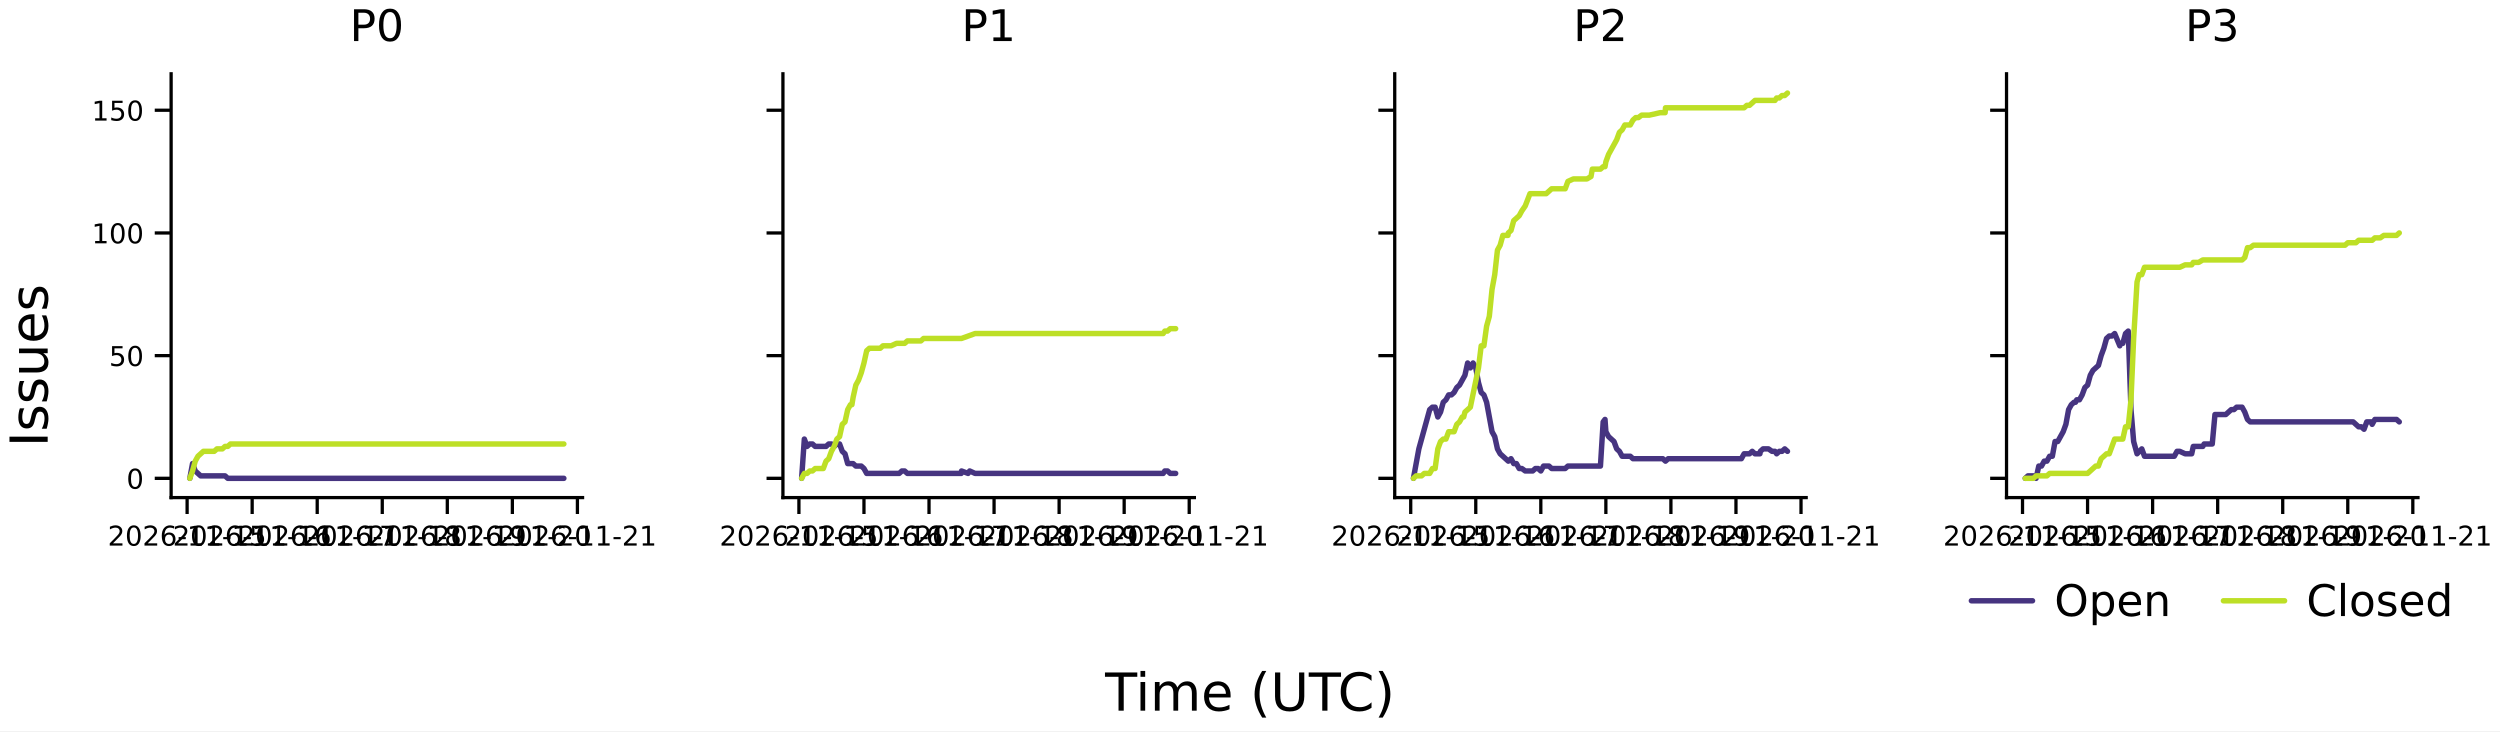
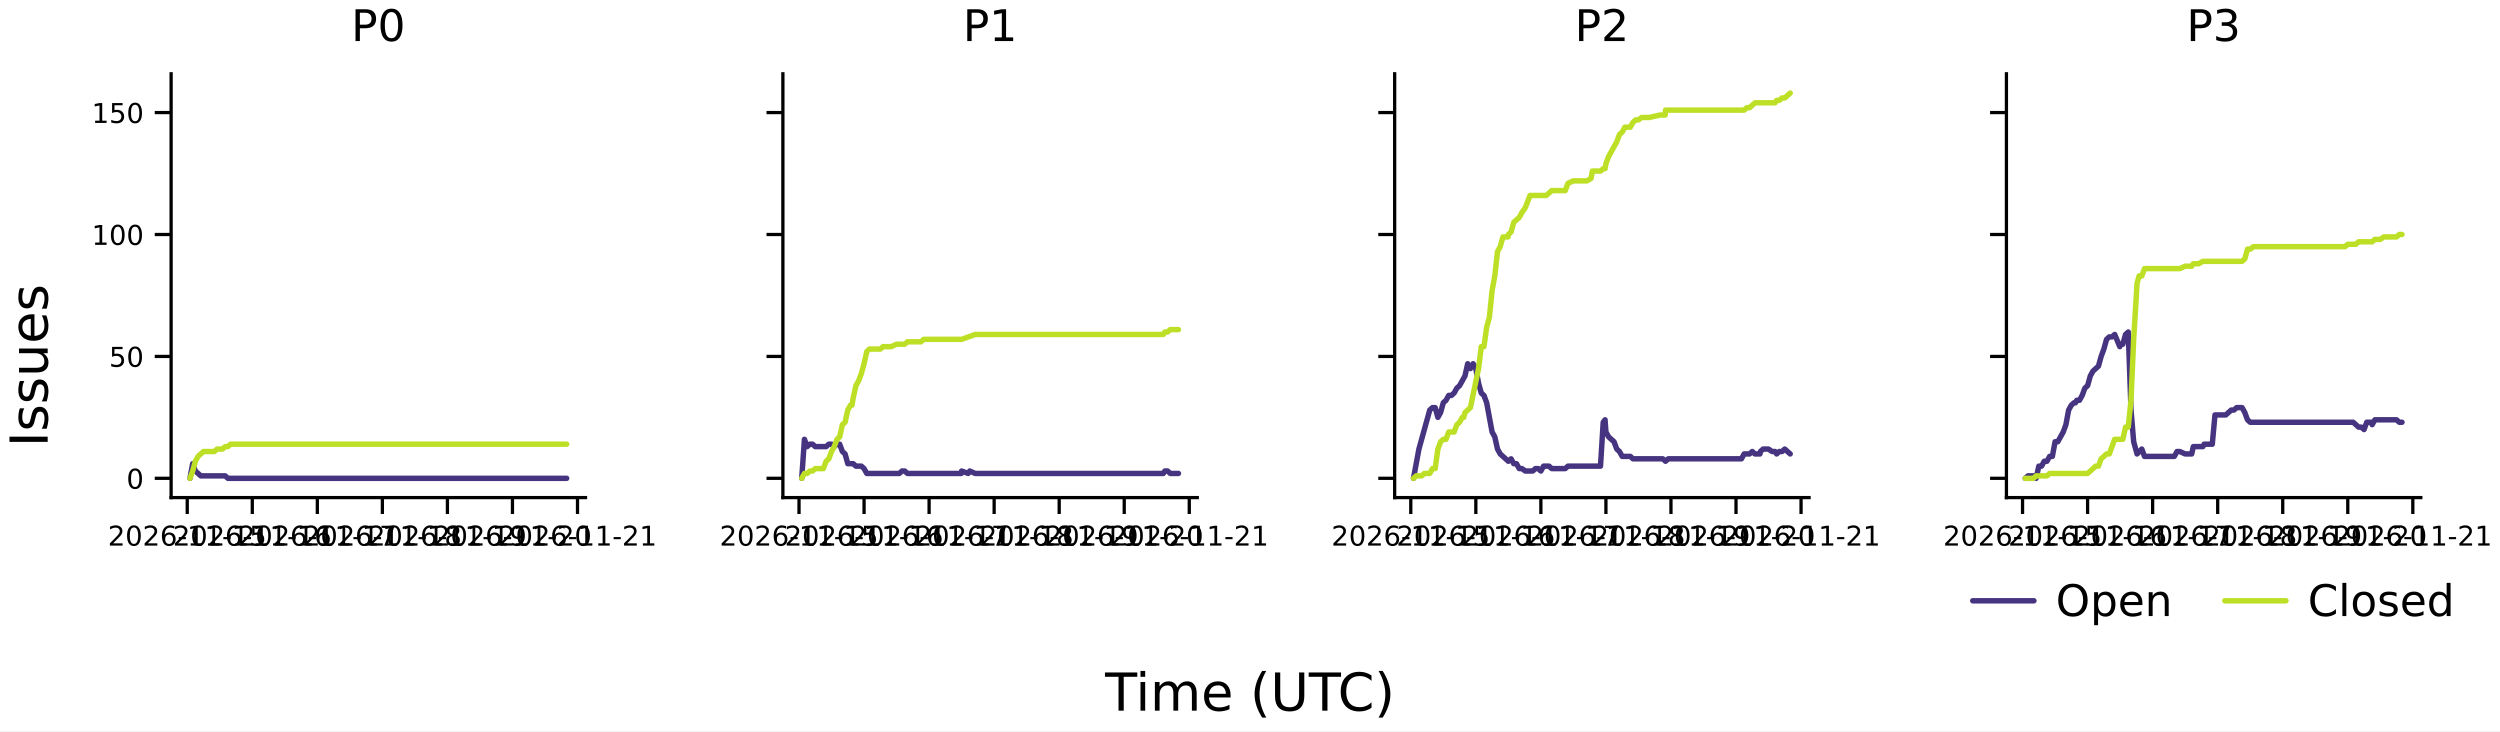
- <svg xmlns="http://www.w3.org/2000/svg" xmlns:xlink="http://www.w3.org/1999/xlink" width="457.921pt" height="133.92pt" viewBox="0 0 457.921 133.92" version="1.1">
+ <svg xmlns="http://www.w3.org/2000/svg" xmlns:xlink="http://www.w3.org/1999/xlink" width="457.922pt" height="133.92pt" viewBox="0 0 457.922 133.92" version="1.1">
  <defs>
    <style type="text/css">*{stroke-linejoin: round; stroke-linecap: butt}</style>
  </defs>
  <g id="figure_1">
    <g id="patch_1">
-       <path d="M 0 133.92  L 457.921 133.92  L 457.921 0  L 0 0  z " style="fill: #ffffff" />
+       <path d="M 0 133.92  L 457.922 133.92  L 457.922 0  L 0 0  z " style="fill: #ffffff" />
    </g>
    <g id="axes_1">
      <g id="patch_2">
-         <path d="M 31.344 91.143  L 106.706 91.143  L 106.706 13.518  L 31.344 13.518  z " style="fill: #ffffff" />
+         <path d="M 31.344 91.143  L 107.246 91.143  L 107.246 13.518  L 31.344 13.518  z " style="fill: #ffffff" />
      </g>
      <g id="matplotlib.axis_1">
        <g id="xtick_1">
          <g id="line2d_1">
            <defs>
-               <path id="m44daf12497" d="M 0 0  L 0 3  " style="stroke: #000000; stroke-width: 0.6" />
+               <path id="madc8a96be7" d="M 0 0  L 0 3  " style="stroke: #000000; stroke-width: 0.6" />
            </defs>
            <g>
-               <use xlink:href="#m44daf12497" x="34.273" y="91.143" style="stroke: #000000; stroke-width: 0.6" />
+               <use xlink:href="#madc8a96be7" x="34.297" y="91.143" style="stroke: #000000; stroke-width: 0.6" />
            </g>
          </g>
          <g id="text_1">
-             <text style="font-size: 5px; font-family: 'DejaVu Sans', sans-serif; text-anchor: middle" x="34.273" y="99.942" transform="rotate(-0 34.27285 99.94197)">2026-11-15</text>
+             <text style="font-size: 5px; font-family: 'DejaVu Sans', sans-serif; text-anchor: middle" x="34.297" y="99.942" transform="rotate(-0 34.29743 99.94197)">2026-11-15</text>
          </g>
        </g>
        <g id="xtick_2">
          <g id="line2d_2">
            <g>
-               <use xlink:href="#m44daf12497" x="46.188" y="91.143" style="stroke: #000000; stroke-width: 0.6" />
+               <use xlink:href="#madc8a96be7" x="46.211" y="91.143" style="stroke: #000000; stroke-width: 0.6" />
            </g>
          </g>
          <g id="text_2">
-             <text style="font-size: 5px; font-family: 'DejaVu Sans', sans-serif; text-anchor: middle" x="46.188" y="99.942" transform="rotate(-0 46.18785 99.94197)">2026-11-16</text>
+             <text style="font-size: 5px; font-family: 'DejaVu Sans', sans-serif; text-anchor: middle" x="46.211" y="99.942" transform="rotate(-0 46.21142 99.94197)">2026-11-16</text>
          </g>
        </g>
        <g id="xtick_3">
          <g id="line2d_3">
            <g>
-               <use xlink:href="#m44daf12497" x="58.103" y="91.143" style="stroke: #000000; stroke-width: 0.6" />
+               <use xlink:href="#madc8a96be7" x="58.125" y="91.143" style="stroke: #000000; stroke-width: 0.6" />
            </g>
          </g>
          <g id="text_3">
-             <text style="font-size: 5px; font-family: 'DejaVu Sans', sans-serif; text-anchor: middle" x="58.103" y="99.942" transform="rotate(-0 58.10285 99.94197)">2026-11-17</text>
+             <text style="font-size: 5px; font-family: 'DejaVu Sans', sans-serif; text-anchor: middle" x="58.125" y="99.942" transform="rotate(-0 58.12541 99.94197)">2026-11-17</text>
          </g>
        </g>
        <g id="xtick_4">
          <g id="line2d_4">
            <g>
-               <use xlink:href="#m44daf12497" x="70.018" y="91.143" style="stroke: #000000; stroke-width: 0.6" />
+               <use xlink:href="#madc8a96be7" x="70.039" y="91.143" style="stroke: #000000; stroke-width: 0.6" />
            </g>
          </g>
          <g id="text_4">
-             <text style="font-size: 5px; font-family: 'DejaVu Sans', sans-serif; text-anchor: middle" x="70.018" y="99.942" transform="rotate(-0 70.01785 99.94197)">2026-11-18</text>
+             <text style="font-size: 5px; font-family: 'DejaVu Sans', sans-serif; text-anchor: middle" x="70.039" y="99.942" transform="rotate(-0 70.0394 99.94197)">2026-11-18</text>
          </g>
        </g>
        <g id="xtick_5">
          <g id="line2d_5">
            <g>
-               <use xlink:href="#m44daf12497" x="81.933" y="91.143" style="stroke: #000000; stroke-width: 0.6" />
+               <use xlink:href="#madc8a96be7" x="81.953" y="91.143" style="stroke: #000000; stroke-width: 0.6" />
            </g>
          </g>
          <g id="text_5">
-             <text style="font-size: 5px; font-family: 'DejaVu Sans', sans-serif; text-anchor: middle" x="81.933" y="99.942" transform="rotate(-0 81.93285 99.94197)">2026-11-19</text>
+             <text style="font-size: 5px; font-family: 'DejaVu Sans', sans-serif; text-anchor: middle" x="81.953" y="99.942" transform="rotate(-0 81.95339 99.94197)">2026-11-19</text>
          </g>
        </g>
        <g id="xtick_6">
          <g id="line2d_6">
            <g>
-               <use xlink:href="#m44daf12497" x="93.848" y="91.143" style="stroke: #000000; stroke-width: 0.6" />
+               <use xlink:href="#madc8a96be7" x="93.867" y="91.143" style="stroke: #000000; stroke-width: 0.6" />
            </g>
          </g>
          <g id="text_6">
-             <text style="font-size: 5px; font-family: 'DejaVu Sans', sans-serif; text-anchor: middle" x="93.848" y="99.942" transform="rotate(-0 93.84784 99.94197)">2026-11-20</text>
+             <text style="font-size: 5px; font-family: 'DejaVu Sans', sans-serif; text-anchor: middle" x="93.867" y="99.942" transform="rotate(-0 93.86738 99.94197)">2026-11-20</text>
          </g>
        </g>
        <g id="xtick_7">
          <g id="line2d_7">
            <g>
-               <use xlink:href="#m44daf12497" x="105.763" y="91.143" style="stroke: #000000; stroke-width: 0.6" />
+               <use xlink:href="#madc8a96be7" x="105.781" y="91.143" style="stroke: #000000; stroke-width: 0.6" />
            </g>
          </g>
          <g id="text_7">
-             <text style="font-size: 5px; font-family: 'DejaVu Sans', sans-serif; text-anchor: middle" x="105.763" y="99.942" transform="rotate(-0 105.7628 99.94197)">2026-11-21</text>
+             <text style="font-size: 5px; font-family: 'DejaVu Sans', sans-serif; text-anchor: middle" x="105.781" y="99.942" transform="rotate(-0 105.7814 99.94197)">2026-11-21</text>
          </g>
        </g>
      </g>
      <g id="matplotlib.axis_2">
        <g id="ytick_1">
          <g id="line2d_8">
            <defs>
-               <path id="md84b0b6bad" d="M 0 0  L -3 0  " style="stroke: #000000; stroke-width: 0.6" />
+               <path id="m9e37b9f48c" d="M 0 0  L -3 0  " style="stroke: #000000; stroke-width: 0.6" />
            </defs>
            <g>
-               <use xlink:href="#md84b0b6bad" x="31.344" y="87.615" style="stroke: #000000; stroke-width: 0.6" />
+               <use xlink:href="#m9e37b9f48c" x="31.344" y="87.615" style="stroke: #000000; stroke-width: 0.6" />
            </g>
          </g>
          <g id="text_8">
            <text style="font-size: 5px; font-family: 'DejaVu Sans', sans-serif; text-anchor: end" x="26.344" y="89.514" transform="rotate(-0 26.34375 89.51415)">0</text>
          </g>
        </g>
        <g id="ytick_2">
          <g id="line2d_9">
            <g>
-               <use xlink:href="#md84b0b6bad" x="31.344" y="65.141" style="stroke: #000000; stroke-width: 0.6" />
+               <use xlink:href="#m9e37b9f48c" x="31.344" y="65.283" style="stroke: #000000; stroke-width: 0.6" />
            </g>
          </g>
          <g id="text_9">
-             <text style="font-size: 5px; font-family: 'DejaVu Sans', sans-serif; text-anchor: end" x="26.344" y="67.04" transform="rotate(-0 26.34375 67.0402)">50</text>
+             <text style="font-size: 5px; font-family: 'DejaVu Sans', sans-serif; text-anchor: end" x="26.344" y="67.182" transform="rotate(-0 26.34375 67.18244)">50</text>
          </g>
        </g>
        <g id="ytick_3">
          <g id="line2d_10">
            <g>
-               <use xlink:href="#md84b0b6bad" x="31.344" y="42.667" style="stroke: #000000; stroke-width: 0.6" />
+               <use xlink:href="#m9e37b9f48c" x="31.344" y="42.951" style="stroke: #000000; stroke-width: 0.6" />
            </g>
          </g>
          <g id="text_10">
-             <text style="font-size: 5px; font-family: 'DejaVu Sans', sans-serif; text-anchor: end" x="26.344" y="44.566" transform="rotate(-0 26.34375 44.56625)">100</text>
+             <text style="font-size: 5px; font-family: 'DejaVu Sans', sans-serif; text-anchor: end" x="26.344" y="44.851" transform="rotate(-0 26.34375 44.85073)">100</text>
          </g>
        </g>
        <g id="ytick_4">
          <g id="line2d_11">
            <g>
-               <use xlink:href="#md84b0b6bad" x="31.344" y="20.193" style="stroke: #000000; stroke-width: 0.6" />
+               <use xlink:href="#m9e37b9f48c" x="31.344" y="20.62" style="stroke: #000000; stroke-width: 0.6" />
            </g>
          </g>
          <g id="text_11">
-             <text style="font-size: 5px; font-family: 'DejaVu Sans', sans-serif; text-anchor: end" x="26.344" y="22.092" transform="rotate(-0 26.34375 22.0923)">150</text>
+             <text style="font-size: 5px; font-family: 'DejaVu Sans', sans-serif; text-anchor: end" x="26.344" y="22.519" transform="rotate(-0 26.34375 22.51902)">150</text>
          </g>
        </g>
      </g>
      <g id="line2d_12">
-         <path d="M 34.769 87.615  L 35.266 84.918  L 35.762 86.266  L 36.755 87.165  L 41.223 87.165  L 41.72 87.615  L 103.281 87.615  L 103.281 87.615  " clip-path="url(#p86850a3287)" style="fill: none; stroke: #463480; stroke-linecap: round" />
+         <path d="M 34.794 87.615  L 35.29 84.935  L 35.787 86.275  L 36.78 87.168  L 41.247 87.168  L 41.744 87.615  L 103.796 87.615  L 103.796 87.615  " clip-path="url(#p71676d631d)" style="fill: none; stroke: #463480; stroke-linecap: round" />
      </g>
      <g id="line2d_13">
-         <path d="M 34.769 87.615  L 35.266 86.266  L 35.762 84.468  L 36.259 83.569  L 37.252 82.67  L 39.237 82.67  L 39.734 82.221  L 40.727 82.221  L 41.223 81.772  L 41.72 81.772  L 42.216 81.322  L 103.281 81.322  L 103.281 81.322  " clip-path="url(#p86850a3287)" style="fill: none; stroke: #bddf26; stroke-linecap: round" />
+         <path d="M 34.794 87.615  L 35.29 86.275  L 35.787 84.488  L 36.283 83.595  L 37.276 82.702  L 39.262 82.702  L 39.758 82.255  L 40.751 82.255  L 41.247 81.808  L 41.744 81.808  L 42.24 81.362  L 103.796 81.362  L 103.796 81.362  " clip-path="url(#p71676d631d)" style="fill: none; stroke: #bddf26; stroke-linecap: round" />
      </g>
      <g id="patch_3">
        <path d="M 31.344 91.143  L 31.344 13.518  " style="fill: none; stroke: #000000; stroke-width: 0.6; stroke-linejoin: miter; stroke-linecap: square" />
      </g>
      <g id="patch_4">
-         <path d="M 31.344 91.143  L 106.706 91.143  " style="fill: none; stroke: #000000; stroke-width: 0.6; stroke-linejoin: miter; stroke-linecap: square" />
+         <path d="M 31.344 91.143  L 107.246 91.143  " style="fill: none; stroke: #000000; stroke-width: 0.6; stroke-linejoin: miter; stroke-linecap: square" />
      </g>
      <g id="text_12">
-         <text style="font-size: 8px; font-family: 'DejaVu Sans', sans-serif; text-anchor: middle" x="69.025" y="7.518" transform="rotate(-0 69.02493 7.518125)">P0</text>
+         <text style="font-size: 8px; font-family: 'DejaVu Sans', sans-serif; text-anchor: middle" x="69.295" y="7.518" transform="rotate(-0 69.29477 7.518125)">P0</text>
      </g>
    </g>
    <g id="axes_2">
      <g id="patch_5">
-         <path d="M 143.407 91.143  L 218.769 91.143  L 218.769 13.518  L 143.407 13.518  z " style="fill: #ffffff" />
+         <path d="M 143.401 91.143  L 219.303 91.143  L 219.303 13.518  L 143.401 13.518  z " style="fill: #ffffff" />
      </g>
      <g id="matplotlib.axis_3">
        <g id="xtick_8">
          <g id="line2d_14">
            <g>
-               <use xlink:href="#m44daf12497" x="146.336" y="91.143" style="stroke: #000000; stroke-width: 0.6" />
+               <use xlink:href="#madc8a96be7" x="146.355" y="91.143" style="stroke: #000000; stroke-width: 0.6" />
            </g>
          </g>
          <g id="text_13">
-             <text style="font-size: 5px; font-family: 'DejaVu Sans', sans-serif; text-anchor: middle" x="146.336" y="99.942" transform="rotate(-0 146.336 99.94197)">2026-11-15</text>
+             <text style="font-size: 5px; font-family: 'DejaVu Sans', sans-serif; text-anchor: middle" x="146.355" y="99.942" transform="rotate(-0 146.3545 99.94197)">2026-11-15</text>
          </g>
        </g>
        <g id="xtick_9">
          <g id="line2d_15">
            <g>
-               <use xlink:href="#m44daf12497" x="158.251" y="91.143" style="stroke: #000000; stroke-width: 0.6" />
+               <use xlink:href="#madc8a96be7" x="158.269" y="91.143" style="stroke: #000000; stroke-width: 0.6" />
            </g>
          </g>
          <g id="text_14">
-             <text style="font-size: 5px; font-family: 'DejaVu Sans', sans-serif; text-anchor: middle" x="158.251" y="99.942" transform="rotate(-0 158.251 99.94197)">2026-11-16</text>
+             <text style="font-size: 5px; font-family: 'DejaVu Sans', sans-serif; text-anchor: middle" x="158.269" y="99.942" transform="rotate(-0 158.2685 99.94197)">2026-11-16</text>
          </g>
        </g>
        <g id="xtick_10">
          <g id="line2d_16">
            <g>
-               <use xlink:href="#m44daf12497" x="170.166" y="91.143" style="stroke: #000000; stroke-width: 0.6" />
+               <use xlink:href="#madc8a96be7" x="170.182" y="91.143" style="stroke: #000000; stroke-width: 0.6" />
            </g>
          </g>
          <g id="text_15">
-             <text style="font-size: 5px; font-family: 'DejaVu Sans', sans-serif; text-anchor: middle" x="170.166" y="99.942" transform="rotate(-0 170.166 99.94197)">2026-11-17</text>
+             <text style="font-size: 5px; font-family: 'DejaVu Sans', sans-serif; text-anchor: middle" x="170.182" y="99.942" transform="rotate(-0 170.1825 99.94197)">2026-11-17</text>
          </g>
        </g>
        <g id="xtick_11">
          <g id="line2d_17">
            <g>
-               <use xlink:href="#m44daf12497" x="182.081" y="91.143" style="stroke: #000000; stroke-width: 0.6" />
+               <use xlink:href="#madc8a96be7" x="182.096" y="91.143" style="stroke: #000000; stroke-width: 0.6" />
            </g>
          </g>
          <g id="text_16">
-             <text style="font-size: 5px; font-family: 'DejaVu Sans', sans-serif; text-anchor: middle" x="182.081" y="99.942" transform="rotate(-0 182.081 99.94197)">2026-11-18</text>
+             <text style="font-size: 5px; font-family: 'DejaVu Sans', sans-serif; text-anchor: middle" x="182.096" y="99.942" transform="rotate(-0 182.0965 99.94197)">2026-11-18</text>
          </g>
        </g>
        <g id="xtick_12">
          <g id="line2d_18">
            <g>
-               <use xlink:href="#m44daf12497" x="193.996" y="91.143" style="stroke: #000000; stroke-width: 0.6" />
+               <use xlink:href="#madc8a96be7" x="194.01" y="91.143" style="stroke: #000000; stroke-width: 0.6" />
            </g>
          </g>
          <g id="text_17">
-             <text style="font-size: 5px; font-family: 'DejaVu Sans', sans-serif; text-anchor: middle" x="193.996" y="99.942" transform="rotate(-0 193.996 99.94197)">2026-11-19</text>
+             <text style="font-size: 5px; font-family: 'DejaVu Sans', sans-serif; text-anchor: middle" x="194.01" y="99.942" transform="rotate(-0 194.0105 99.94197)">2026-11-19</text>
          </g>
        </g>
        <g id="xtick_13">
          <g id="line2d_19">
            <g>
-               <use xlink:href="#m44daf12497" x="205.911" y="91.143" style="stroke: #000000; stroke-width: 0.6" />
+               <use xlink:href="#madc8a96be7" x="205.924" y="91.143" style="stroke: #000000; stroke-width: 0.6" />
            </g>
          </g>
          <g id="text_18">
-             <text style="font-size: 5px; font-family: 'DejaVu Sans', sans-serif; text-anchor: middle" x="205.911" y="99.942" transform="rotate(-0 205.911 99.94197)">2026-11-20</text>
+             <text style="font-size: 5px; font-family: 'DejaVu Sans', sans-serif; text-anchor: middle" x="205.924" y="99.942" transform="rotate(-0 205.9245 99.94197)">2026-11-20</text>
          </g>
        </g>
        <g id="xtick_14">
          <g id="line2d_20">
            <g>
-               <use xlink:href="#m44daf12497" x="217.826" y="91.143" style="stroke: #000000; stroke-width: 0.6" />
+               <use xlink:href="#madc8a96be7" x="217.838" y="91.143" style="stroke: #000000; stroke-width: 0.6" />
            </g>
          </g>
          <g id="text_19">
-             <text style="font-size: 5px; font-family: 'DejaVu Sans', sans-serif; text-anchor: middle" x="217.826" y="99.942" transform="rotate(-0 217.826 99.94197)">2026-11-21</text>
+             <text style="font-size: 5px; font-family: 'DejaVu Sans', sans-serif; text-anchor: middle" x="217.838" y="99.942" transform="rotate(-0 217.8385 99.94197)">2026-11-21</text>
          </g>
        </g>
      </g>
      <g id="matplotlib.axis_4">
        <g id="ytick_5">
          <g id="line2d_21">
            <g>
-               <use xlink:href="#md84b0b6bad" x="143.407" y="87.615" style="stroke: #000000; stroke-width: 0.6" />
+               <use xlink:href="#m9e37b9f48c" x="143.401" y="87.615" style="stroke: #000000; stroke-width: 0.6" />
            </g>
          </g>
        </g>
        <g id="ytick_6">
          <g id="line2d_22">
            <g>
-               <use xlink:href="#md84b0b6bad" x="143.407" y="65.141" style="stroke: #000000; stroke-width: 0.6" />
+               <use xlink:href="#m9e37b9f48c" x="143.401" y="65.283" style="stroke: #000000; stroke-width: 0.6" />
            </g>
          </g>
        </g>
        <g id="ytick_7">
          <g id="line2d_23">
            <g>
-               <use xlink:href="#md84b0b6bad" x="143.407" y="42.667" style="stroke: #000000; stroke-width: 0.6" />
+               <use xlink:href="#m9e37b9f48c" x="143.401" y="42.951" style="stroke: #000000; stroke-width: 0.6" />
            </g>
          </g>
        </g>
        <g id="ytick_8">
          <g id="line2d_24">
            <g>
-               <use xlink:href="#md84b0b6bad" x="143.407" y="20.193" style="stroke: #000000; stroke-width: 0.6" />
+               <use xlink:href="#m9e37b9f48c" x="143.401" y="20.62" style="stroke: #000000; stroke-width: 0.6" />
            </g>
          </g>
        </g>
      </g>
      <g id="line2d_25">
-         <path d="M 146.832 87.615  L 147.329 80.423  L 147.825 81.772  L 148.322 81.322  L 148.818 81.322  L 149.315 81.772  L 151.301 81.772  L 151.797 81.322  L 152.293 81.322  L 152.79 81.772  L 153.286 81.322  L 153.783 81.322  L 154.279 82.67  L 154.776 83.12  L 155.272 84.918  L 156.265 84.918  L 156.762 85.367  L 157.755 85.367  L 158.251 85.817  L 158.747 86.716  L 164.705 86.716  L 165.201 86.266  L 165.698 86.266  L 166.203 86.716  L 176.066 86.716  L 176.123 86.266  L 177.323 86.716  L 177.613 86.266  L 178.606 86.716  L 213.06 86.716  L 213.358 86.266  L 213.854 86.266  L 214.351 86.716  L 215.344 86.716  L 215.344 86.716  " clip-path="url(#p73d84214b0)" style="fill: none; stroke: #463480; stroke-linecap: round" />
+         <path d="M 146.851 87.615  L 147.347 80.469  L 147.844 81.808  L 148.34 81.362  L 148.837 81.362  L 149.333 81.808  L 151.319 81.808  L 151.815 81.362  L 152.312 81.362  L 152.808 81.808  L 153.304 81.362  L 153.801 81.362  L 154.297 82.702  L 154.794 83.148  L 155.29 84.935  L 156.283 84.935  L 156.779 85.382  L 157.772 85.382  L 158.269 85.828  L 158.765 86.721  L 164.722 86.721  L 165.218 86.275  L 165.715 86.275  L 166.219 86.721  L 176.082 86.721  L 176.139 86.275  L 177.339 86.721  L 177.629 86.275  L 178.622 86.721  L 213.073 86.721  L 213.371 86.275  L 213.867 86.275  L 214.364 86.721  L 215.853 86.721  L 215.853 86.721  " clip-path="url(#pcc05a10bad)" style="fill: none; stroke: #463480; stroke-linecap: round" />
      </g>
      <g id="line2d_26">
-         <path d="M 146.832 87.615  L 147.329 86.716  L 147.825 86.716  L 148.322 86.266  L 148.818 86.266  L 149.315 85.817  L 150.804 85.817  L 151.301 84.468  L 151.797 84.019  L 152.293 82.67  L 152.79 81.772  L 153.286 80.423  L 153.783 79.974  L 154.279 77.726  L 154.776 77.277  L 155.272 75.029  L 155.769 74.13  L 156.042 74.13  L 156.265 72.782  L 156.762 70.535  L 157.258 69.636  L 157.755 68.287  L 158.251 66.489  L 158.747 64.242  L 159.244 63.792  L 161.23 63.792  L 161.726 63.343  L 163.216 63.343  L 164.208 62.893  L 165.698 62.893  L 166.203 62.444  L 168.677 62.444  L 169.173 61.994  L 176.123 61.994  L 178.606 61.095  L 213.06 61.095  L 213.358 60.646  L 213.854 60.646  L 214.351 60.197  L 215.344 60.197  L 215.344 60.197  " clip-path="url(#p73d84214b0)" style="fill: none; stroke: #bddf26; stroke-linecap: round" />
+         <path d="M 146.851 87.615  L 147.347 86.721  L 147.844 86.721  L 148.34 86.275  L 148.837 86.275  L 149.333 85.828  L 150.822 85.828  L 151.319 84.488  L 151.815 84.042  L 152.312 82.702  L 152.808 81.808  L 153.304 80.469  L 153.801 80.022  L 154.297 77.789  L 154.794 77.342  L 155.29 75.109  L 155.786 74.216  L 156.059 74.216  L 156.283 72.876  L 156.779 70.643  L 157.276 69.749  L 157.772 68.409  L 158.269 66.623  L 158.765 64.39  L 159.261 63.943  L 161.247 63.943  L 161.743 63.496  L 163.233 63.496  L 164.226 63.05  L 165.715 63.05  L 166.219 62.603  L 168.693 62.603  L 169.19 62.157  L 176.139 62.157  L 178.622 61.263  L 213.073 61.263  L 213.371 60.817  L 213.867 60.817  L 214.364 60.37  L 215.853 60.37  L 215.853 60.37  " clip-path="url(#pcc05a10bad)" style="fill: none; stroke: #bddf26; stroke-linecap: round" />
      </g>
      <g id="patch_6">
-         <path d="M 143.407 91.143  L 143.407 13.518  " style="fill: none; stroke: #000000; stroke-width: 0.6; stroke-linejoin: miter; stroke-linecap: square" />
+         <path d="M 143.401 91.143  L 143.401 13.518  " style="fill: none; stroke: #000000; stroke-width: 0.6; stroke-linejoin: miter; stroke-linecap: square" />
      </g>
      <g id="patch_7">
-         <path d="M 143.407 91.143  L 218.769 91.143  " style="fill: none; stroke: #000000; stroke-width: 0.6; stroke-linejoin: miter; stroke-linecap: square" />
+         <path d="M 143.401 91.143  L 219.303 91.143  " style="fill: none; stroke: #000000; stroke-width: 0.6; stroke-linejoin: miter; stroke-linecap: square" />
      </g>
      <g id="text_20">
-         <text style="font-size: 8px; font-family: 'DejaVu Sans', sans-serif; text-anchor: middle" x="181.088" y="7.518" transform="rotate(-0 181.0881 7.518125)">P1</text>
+         <text style="font-size: 8px; font-family: 'DejaVu Sans', sans-serif; text-anchor: middle" x="181.352" y="7.518" transform="rotate(-0 181.3519 7.518125)">P1</text>
      </g>
    </g>
    <g id="axes_3">
      <g id="patch_8">
-         <path d="M 255.47 91.143  L 330.832 91.143  L 330.832 13.518  L 255.47 13.518  z " style="fill: #ffffff" />
+         <path d="M 255.458 91.143  L 331.36 91.143  L 331.36 13.518  L 255.458 13.518  z " style="fill: #ffffff" />
      </g>
      <g id="matplotlib.axis_5">
        <g id="xtick_15">
          <g id="line2d_27">
            <g>
-               <use xlink:href="#m44daf12497" x="258.399" y="91.143" style="stroke: #000000; stroke-width: 0.6" />
+               <use xlink:href="#madc8a96be7" x="258.412" y="91.143" style="stroke: #000000; stroke-width: 0.6" />
            </g>
          </g>
          <g id="text_21">
-             <text style="font-size: 5px; font-family: 'DejaVu Sans', sans-serif; text-anchor: middle" x="258.399" y="99.942" transform="rotate(-0 258.3991 99.94197)">2026-11-15</text>
+             <text style="font-size: 5px; font-family: 'DejaVu Sans', sans-serif; text-anchor: middle" x="258.412" y="99.942" transform="rotate(-0 258.4116 99.94197)">2026-11-15</text>
          </g>
        </g>
        <g id="xtick_16">
          <g id="line2d_28">
            <g>
-               <use xlink:href="#m44daf12497" x="270.314" y="91.143" style="stroke: #000000; stroke-width: 0.6" />
+               <use xlink:href="#madc8a96be7" x="270.326" y="91.143" style="stroke: #000000; stroke-width: 0.6" />
            </g>
          </g>
          <g id="text_22">
-             <text style="font-size: 5px; font-family: 'DejaVu Sans', sans-serif; text-anchor: middle" x="270.314" y="99.942" transform="rotate(-0 270.3141 99.94197)">2026-11-16</text>
+             <text style="font-size: 5px; font-family: 'DejaVu Sans', sans-serif; text-anchor: middle" x="270.326" y="99.942" transform="rotate(-0 270.3256 99.94197)">2026-11-16</text>
          </g>
        </g>
        <g id="xtick_17">
          <g id="line2d_29">
            <g>
-               <use xlink:href="#m44daf12497" x="282.229" y="91.143" style="stroke: #000000; stroke-width: 0.6" />
+               <use xlink:href="#madc8a96be7" x="282.24" y="91.143" style="stroke: #000000; stroke-width: 0.6" />
            </g>
          </g>
          <g id="text_23">
-             <text style="font-size: 5px; font-family: 'DejaVu Sans', sans-serif; text-anchor: middle" x="282.229" y="99.942" transform="rotate(-0 282.2291 99.94197)">2026-11-17</text>
+             <text style="font-size: 5px; font-family: 'DejaVu Sans', sans-serif; text-anchor: middle" x="282.24" y="99.942" transform="rotate(-0 282.2396 99.94197)">2026-11-17</text>
          </g>
        </g>
        <g id="xtick_18">
          <g id="line2d_30">
            <g>
-               <use xlink:href="#m44daf12497" x="294.144" y="91.143" style="stroke: #000000; stroke-width: 0.6" />
+               <use xlink:href="#madc8a96be7" x="294.154" y="91.143" style="stroke: #000000; stroke-width: 0.6" />
            </g>
          </g>
          <g id="text_24">
-             <text style="font-size: 5px; font-family: 'DejaVu Sans', sans-serif; text-anchor: middle" x="294.144" y="99.942" transform="rotate(-0 294.1441 99.94197)">2026-11-18</text>
+             <text style="font-size: 5px; font-family: 'DejaVu Sans', sans-serif; text-anchor: middle" x="294.154" y="99.942" transform="rotate(-0 294.1536 99.94197)">2026-11-18</text>
          </g>
        </g>
        <g id="xtick_19">
          <g id="line2d_31">
            <g>
-               <use xlink:href="#m44daf12497" x="306.059" y="91.143" style="stroke: #000000; stroke-width: 0.6" />
+               <use xlink:href="#madc8a96be7" x="306.068" y="91.143" style="stroke: #000000; stroke-width: 0.6" />
            </g>
          </g>
          <g id="text_25">
-             <text style="font-size: 5px; font-family: 'DejaVu Sans', sans-serif; text-anchor: middle" x="306.059" y="99.942" transform="rotate(-0 306.0591 99.94197)">2026-11-19</text>
+             <text style="font-size: 5px; font-family: 'DejaVu Sans', sans-serif; text-anchor: middle" x="306.068" y="99.942" transform="rotate(-0 306.0676 99.94197)">2026-11-19</text>
          </g>
        </g>
        <g id="xtick_20">
          <g id="line2d_32">
            <g>
-               <use xlink:href="#m44daf12497" x="317.974" y="91.143" style="stroke: #000000; stroke-width: 0.6" />
+               <use xlink:href="#madc8a96be7" x="317.982" y="91.143" style="stroke: #000000; stroke-width: 0.6" />
            </g>
          </g>
          <g id="text_26">
-             <text style="font-size: 5px; font-family: 'DejaVu Sans', sans-serif; text-anchor: middle" x="317.974" y="99.942" transform="rotate(-0 317.9741 99.94197)">2026-11-20</text>
+             <text style="font-size: 5px; font-family: 'DejaVu Sans', sans-serif; text-anchor: middle" x="317.982" y="99.942" transform="rotate(-0 317.9816 99.94197)">2026-11-20</text>
          </g>
        </g>
        <g id="xtick_21">
          <g id="line2d_33">
            <g>
-               <use xlink:href="#m44daf12497" x="329.889" y="91.143" style="stroke: #000000; stroke-width: 0.6" />
+               <use xlink:href="#madc8a96be7" x="329.896" y="91.143" style="stroke: #000000; stroke-width: 0.6" />
            </g>
          </g>
          <g id="text_27">
-             <text style="font-size: 5px; font-family: 'DejaVu Sans', sans-serif; text-anchor: middle" x="329.889" y="99.942" transform="rotate(-0 329.8891 99.94197)">2026-11-21</text>
+             <text style="font-size: 5px; font-family: 'DejaVu Sans', sans-serif; text-anchor: middle" x="329.896" y="99.942" transform="rotate(-0 329.8955 99.94197)">2026-11-21</text>
          </g>
        </g>
      </g>
      <g id="matplotlib.axis_6">
        <g id="ytick_9">
          <g id="line2d_34">
            <g>
-               <use xlink:href="#md84b0b6bad" x="255.47" y="87.615" style="stroke: #000000; stroke-width: 0.6" />
+               <use xlink:href="#m9e37b9f48c" x="255.458" y="87.615" style="stroke: #000000; stroke-width: 0.6" />
            </g>
          </g>
        </g>
        <g id="ytick_10">
          <g id="line2d_35">
            <g>
-               <use xlink:href="#md84b0b6bad" x="255.47" y="65.141" style="stroke: #000000; stroke-width: 0.6" />
+               <use xlink:href="#m9e37b9f48c" x="255.458" y="65.283" style="stroke: #000000; stroke-width: 0.6" />
            </g>
          </g>
        </g>
        <g id="ytick_11">
          <g id="line2d_36">
            <g>
-               <use xlink:href="#md84b0b6bad" x="255.47" y="42.667" style="stroke: #000000; stroke-width: 0.6" />
+               <use xlink:href="#m9e37b9f48c" x="255.458" y="42.951" style="stroke: #000000; stroke-width: 0.6" />
            </g>
          </g>
        </g>
        <g id="ytick_12">
          <g id="line2d_37">
            <g>
-               <use xlink:href="#md84b0b6bad" x="255.47" y="20.193" style="stroke: #000000; stroke-width: 0.6" />
+               <use xlink:href="#m9e37b9f48c" x="255.458" y="20.62" style="stroke: #000000; stroke-width: 0.6" />
            </g>
          </g>
        </g>
      </g>
      <g id="line2d_38">
-         <path d="M 258.896 87.615  L 259.888 82.221  L 261.874 75.029  L 262.371 74.58  L 262.867 74.58  L 263.364 76.378  L 263.86 75.479  L 264.357 73.681  L 264.853 73.231  L 265.35 72.332  L 265.846 72.332  L 266.342 71.883  L 266.839 70.984  L 267.335 70.535  L 268.328 68.737  L 268.825 66.489  L 269.321 67.388  L 269.818 66.489  L 270.314 67.388  L 270.811 70.085  L 271.307 71.883  L 271.803 72.332  L 272.3 73.681  L 273.293 79.075  L 273.789 79.974  L 274.286 82.221  L 274.782 83.12  L 276.272 84.468  L 276.768 84.019  L 277.265 84.918  L 277.761 84.918  L 278.266 85.817  L 278.754 85.817  L 279.374 86.266  L 280.74 86.266  L 281.236 85.817  L 281.733 85.817  L 282.229 86.266  L 282.726 85.367  L 283.718 85.367  L 284.215 85.817  L 286.697 85.817  L 287.194 85.367  L 293.151 85.367  L 293.648 77.277  L 293.987 76.827  L 294.144 79.075  L 294.641 79.974  L 295.633 80.873  L 296.13 82.221  L 296.626 82.67  L 297.123 83.569  L 298.612 83.569  L 299.109 84.019  L 304.57 84.019  L 305.066 84.468  L 305.563 84.019  L 318.967 84.019  L 319.463 83.12  L 320.456 83.12  L 320.953 82.67  L 321.449 83.12  L 322.359 83.12  L 322.442 82.67  L 322.939 82.221  L 323.932 82.221  L 324.577 82.67  L 325.123 82.67  L 325.421 83.12  L 325.917 82.67  L 326.414 82.67  L 326.91 82.221  L 327.407 82.67  L 327.407 82.67  " clip-path="url(#p2ffbaa3957)" style="fill: none; stroke: #463480; stroke-linecap: round" />
+         <path d="M 258.908 87.615  L 259.901 82.255  L 261.887 75.109  L 262.383 74.662  L 262.879 74.662  L 263.376 76.449  L 263.872 75.556  L 264.369 73.769  L 264.865 73.322  L 265.361 72.429  L 265.858 72.429  L 266.354 71.983  L 266.851 71.089  L 267.347 70.643  L 268.34 68.856  L 268.836 66.623  L 269.333 67.516  L 269.829 66.623  L 270.326 67.516  L 270.822 70.196  L 271.318 71.983  L 271.815 72.429  L 272.311 73.769  L 273.304 79.129  L 273.801 80.022  L 274.297 82.255  L 274.793 83.148  L 276.283 84.488  L 276.779 84.042  L 277.275 84.935  L 277.772 84.935  L 278.277 85.828  L 278.765 85.828  L 279.385 86.275  L 280.75 86.275  L 281.247 85.828  L 281.743 85.828  L 282.24 86.275  L 282.736 85.382  L 283.729 85.382  L 284.225 85.828  L 286.707 85.828  L 287.204 85.382  L 293.161 85.382  L 293.657 77.342  L 293.996 76.896  L 294.154 79.129  L 294.65 80.022  L 295.643 80.915  L 296.139 82.255  L 296.636 82.702  L 297.132 83.595  L 298.621 83.595  L 299.118 84.042  L 304.578 84.042  L 305.075 84.488  L 305.571 84.042  L 318.974 84.042  L 319.471 83.148  L 320.464 83.148  L 320.96 82.702  L 321.456 83.148  L 322.367 83.148  L 322.449 82.702  L 322.946 82.255  L 323.939 82.255  L 324.584 82.702  L 325.13 82.702  L 325.428 83.148  L 325.924 82.702  L 326.421 82.702  L 326.917 82.255  L 327.91 83.148  L 327.91 83.148  " clip-path="url(#p2d913f9d4a)" style="fill: none; stroke: #463480; stroke-linecap: round" />
      </g>
      <g id="line2d_39">
-         <path d="M 258.896 87.615  L 259.392 87.165  L 260.385 87.165  L 260.881 86.716  L 261.874 86.716  L 262.371 85.817  L 262.867 85.817  L 263.364 82.221  L 263.86 80.873  L 264.357 80.423  L 264.853 80.423  L 265.35 79.075  L 266.342 79.075  L 266.839 77.726  L 267.335 77.277  L 267.832 76.378  L 268.105 76.378  L 268.328 75.479  L 269.321 74.58  L 270.811 67.388  L 271.307 63.343  L 271.803 63.343  L 272.3 59.747  L 272.796 57.949  L 273.293 53.005  L 273.789 50.308  L 274.286 45.813  L 274.782 44.914  L 275.279 43.116  L 276.214 43.116  L 276.272 42.667  L 276.768 42.217  L 277.265 40.419  L 278.266 39.52  L 278.754 38.622  L 279.374 37.723  L 280.243 35.475  L 283.222 35.475  L 284.215 34.576  L 286.697 34.576  L 287.194 33.228  L 288.187 32.778  L 290.669 32.778  L 291.422 32.329  L 291.662 30.98  L 293.151 30.98  L 293.648 30.531  L 293.987 30.531  L 294.144 29.632  L 294.641 28.284  L 296.13 25.587  L 296.626 24.238  L 297.123 23.789  L 297.619 22.89  L 298.612 22.89  L 299.109 21.991  L 299.605 21.541  L 300.102 21.541  L 300.697 21.092  L 302.087 21.092  L 304.073 20.642  L 305 20.642  L 305.066 19.743  L 319.463 19.743  L 319.96 19.294  L 320.456 19.294  L 321.449 18.395  L 325.123 18.395  L 325.421 17.945  L 325.917 17.945  L 326.414 17.496  L 326.91 17.496  L 327.407 17.047  L 327.407 17.047  " clip-path="url(#p2ffbaa3957)" style="fill: none; stroke: #bddf26; stroke-linecap: round" />
+         <path d="M 258.908 87.615  L 259.404 87.168  L 260.397 87.168  L 260.894 86.721  L 261.887 86.721  L 262.383 85.828  L 262.879 85.828  L 263.376 82.255  L 263.872 80.915  L 264.369 80.469  L 264.865 80.469  L 265.361 79.129  L 266.354 79.129  L 266.851 77.789  L 267.347 77.342  L 267.844 76.449  L 268.117 76.449  L 268.34 75.556  L 269.333 74.662  L 270.822 67.516  L 271.318 63.496  L 271.815 63.496  L 272.311 59.923  L 272.808 58.137  L 273.304 53.224  L 273.801 50.544  L 274.297 46.078  L 274.793 45.184  L 275.29 43.398  L 276.225 43.398  L 276.283 42.951  L 276.779 42.505  L 277.275 40.718  L 278.277 39.825  L 278.765 38.932  L 279.385 38.038  L 280.254 35.805  L 283.232 35.805  L 284.225 34.912  L 286.707 34.912  L 287.204 33.572  L 288.197 33.125  L 290.679 33.125  L 291.432 32.679  L 291.671 31.339  L 293.161 31.339  L 293.657 30.892  L 293.996 30.892  L 294.154 29.999  L 294.65 28.659  L 296.139 25.979  L 296.636 24.639  L 297.132 24.193  L 297.628 23.299  L 298.621 23.299  L 299.118 22.406  L 299.614 21.96  L 300.111 21.96  L 300.706 21.513  L 302.096 21.513  L 304.082 21.066  L 305.009 21.066  L 305.075 20.173  L 319.471 20.173  L 319.967 19.726  L 320.464 19.726  L 321.456 18.833  L 325.13 18.833  L 325.428 18.386  L 325.924 18.386  L 326.421 17.94  L 326.917 17.94  L 327.91 17.047  L 327.91 17.047  " clip-path="url(#p2d913f9d4a)" style="fill: none; stroke: #bddf26; stroke-linecap: round" />
      </g>
      <g id="patch_9">
-         <path d="M 255.47 91.143  L 255.47 13.518  " style="fill: none; stroke: #000000; stroke-width: 0.6; stroke-linejoin: miter; stroke-linecap: square" />
+         <path d="M 255.458 91.143  L 255.458 13.518  " style="fill: none; stroke: #000000; stroke-width: 0.6; stroke-linejoin: miter; stroke-linecap: square" />
      </g>
      <g id="patch_10">
-         <path d="M 255.47 91.143  L 330.832 91.143  " style="fill: none; stroke: #000000; stroke-width: 0.6; stroke-linejoin: miter; stroke-linecap: square" />
+         <path d="M 255.458 91.143  L 331.36 91.143  " style="fill: none; stroke: #000000; stroke-width: 0.6; stroke-linejoin: miter; stroke-linecap: square" />
      </g>
      <g id="text_28">
-         <text style="font-size: 8px; font-family: 'DejaVu Sans', sans-serif; text-anchor: middle" x="293.151" y="7.518" transform="rotate(-0 293.1512 7.518125)">P2</text>
+         <text style="font-size: 8px; font-family: 'DejaVu Sans', sans-serif; text-anchor: middle" x="293.409" y="7.518" transform="rotate(-0 293.409 7.518125)">P2</text>
      </g>
    </g>
    <g id="axes_4">
      <g id="patch_11">
-         <path d="M 367.533 91.143  L 442.896 91.143  L 442.896 13.518  L 367.533 13.518  z " style="fill: #ffffff" />
+         <path d="M 367.515 91.143  L 443.417 91.143  L 443.417 13.518  L 367.515 13.518  z " style="fill: #ffffff" />
      </g>
      <g id="matplotlib.axis_7">
        <g id="xtick_22">
          <g id="line2d_40">
            <g>
-               <use xlink:href="#m44daf12497" x="370.462" y="91.143" style="stroke: #000000; stroke-width: 0.6" />
+               <use xlink:href="#madc8a96be7" x="370.469" y="91.143" style="stroke: #000000; stroke-width: 0.6" />
            </g>
          </g>
          <g id="text_29">
-             <text style="font-size: 5px; font-family: 'DejaVu Sans', sans-serif; text-anchor: middle" x="370.462" y="99.942" transform="rotate(-0 370.4622 99.94197)">2026-11-15</text>
+             <text style="font-size: 5px; font-family: 'DejaVu Sans', sans-serif; text-anchor: middle" x="370.469" y="99.942" transform="rotate(-0 370.4687 99.94197)">2026-11-15</text>
          </g>
        </g>
        <g id="xtick_23">
          <g id="line2d_41">
            <g>
-               <use xlink:href="#m44daf12497" x="382.377" y="91.143" style="stroke: #000000; stroke-width: 0.6" />
+               <use xlink:href="#madc8a96be7" x="382.383" y="91.143" style="stroke: #000000; stroke-width: 0.6" />
            </g>
          </g>
          <g id="text_30">
-             <text style="font-size: 5px; font-family: 'DejaVu Sans', sans-serif; text-anchor: middle" x="382.377" y="99.942" transform="rotate(-0 382.3772 99.94197)">2026-11-16</text>
+             <text style="font-size: 5px; font-family: 'DejaVu Sans', sans-serif; text-anchor: middle" x="382.383" y="99.942" transform="rotate(-0 382.3827 99.94197)">2026-11-16</text>
          </g>
        </g>
        <g id="xtick_24">
          <g id="line2d_42">
            <g>
-               <use xlink:href="#m44daf12497" x="394.292" y="91.143" style="stroke: #000000; stroke-width: 0.6" />
+               <use xlink:href="#madc8a96be7" x="394.297" y="91.143" style="stroke: #000000; stroke-width: 0.6" />
            </g>
          </g>
          <g id="text_31">
-             <text style="font-size: 5px; font-family: 'DejaVu Sans', sans-serif; text-anchor: middle" x="394.292" y="99.942" transform="rotate(-0 394.2922 99.94197)">2026-11-17</text>
+             <text style="font-size: 5px; font-family: 'DejaVu Sans', sans-serif; text-anchor: middle" x="394.297" y="99.942" transform="rotate(-0 394.2967 99.94197)">2026-11-17</text>
          </g>
        </g>
        <g id="xtick_25">
          <g id="line2d_43">
            <g>
-               <use xlink:href="#m44daf12497" x="406.207" y="91.143" style="stroke: #000000; stroke-width: 0.6" />
+               <use xlink:href="#madc8a96be7" x="406.211" y="91.143" style="stroke: #000000; stroke-width: 0.6" />
            </g>
          </g>
          <g id="text_32">
-             <text style="font-size: 5px; font-family: 'DejaVu Sans', sans-serif; text-anchor: middle" x="406.207" y="99.942" transform="rotate(-0 406.2072 99.94197)">2026-11-18</text>
+             <text style="font-size: 5px; font-family: 'DejaVu Sans', sans-serif; text-anchor: middle" x="406.211" y="99.942" transform="rotate(-0 406.2107 99.94197)">2026-11-18</text>
          </g>
        </g>
        <g id="xtick_26">
          <g id="line2d_44">
            <g>
-               <use xlink:href="#m44daf12497" x="418.122" y="91.143" style="stroke: #000000; stroke-width: 0.6" />
+               <use xlink:href="#madc8a96be7" x="418.125" y="91.143" style="stroke: #000000; stroke-width: 0.6" />
            </g>
          </g>
          <g id="text_33">
-             <text style="font-size: 5px; font-family: 'DejaVu Sans', sans-serif; text-anchor: middle" x="418.122" y="99.942" transform="rotate(-0 418.1222 99.94197)">2026-11-19</text>
+             <text style="font-size: 5px; font-family: 'DejaVu Sans', sans-serif; text-anchor: middle" x="418.125" y="99.942" transform="rotate(-0 418.1247 99.94197)">2026-11-19</text>
          </g>
        </g>
        <g id="xtick_27">
          <g id="line2d_45">
            <g>
-               <use xlink:href="#m44daf12497" x="430.037" y="91.143" style="stroke: #000000; stroke-width: 0.6" />
+               <use xlink:href="#madc8a96be7" x="430.039" y="91.143" style="stroke: #000000; stroke-width: 0.6" />
            </g>
          </g>
          <g id="text_34">
-             <text style="font-size: 5px; font-family: 'DejaVu Sans', sans-serif; text-anchor: middle" x="430.037" y="99.942" transform="rotate(-0 430.0372 99.94197)">2026-11-20</text>
+             <text style="font-size: 5px; font-family: 'DejaVu Sans', sans-serif; text-anchor: middle" x="430.039" y="99.942" transform="rotate(-0 430.0386 99.94197)">2026-11-20</text>
          </g>
        </g>
        <g id="xtick_28">
          <g id="line2d_46">
            <g>
-               <use xlink:href="#m44daf12497" x="441.952" y="91.143" style="stroke: #000000; stroke-width: 0.6" />
+               <use xlink:href="#madc8a96be7" x="441.953" y="91.143" style="stroke: #000000; stroke-width: 0.6" />
            </g>
          </g>
          <g id="text_35">
-             <text style="font-size: 5px; font-family: 'DejaVu Sans', sans-serif; text-anchor: middle" x="441.952" y="99.942" transform="rotate(-0 441.9522 99.94197)">2026-11-21</text>
+             <text style="font-size: 5px; font-family: 'DejaVu Sans', sans-serif; text-anchor: middle" x="441.953" y="99.942" transform="rotate(-0 441.9526 99.94197)">2026-11-21</text>
          </g>
        </g>
      </g>
      <g id="matplotlib.axis_8">
        <g id="ytick_13">
          <g id="line2d_47">
            <g>
-               <use xlink:href="#md84b0b6bad" x="367.533" y="87.615" style="stroke: #000000; stroke-width: 0.6" />
+               <use xlink:href="#m9e37b9f48c" x="367.515" y="87.615" style="stroke: #000000; stroke-width: 0.6" />
            </g>
          </g>
        </g>
        <g id="ytick_14">
          <g id="line2d_48">
            <g>
-               <use xlink:href="#md84b0b6bad" x="367.533" y="65.141" style="stroke: #000000; stroke-width: 0.6" />
+               <use xlink:href="#m9e37b9f48c" x="367.515" y="65.283" style="stroke: #000000; stroke-width: 0.6" />
            </g>
          </g>
        </g>
        <g id="ytick_15">
          <g id="line2d_49">
            <g>
-               <use xlink:href="#md84b0b6bad" x="367.533" y="42.667" style="stroke: #000000; stroke-width: 0.6" />
+               <use xlink:href="#m9e37b9f48c" x="367.515" y="42.951" style="stroke: #000000; stroke-width: 0.6" />
            </g>
          </g>
        </g>
        <g id="ytick_16">
          <g id="line2d_50">
            <g>
-               <use xlink:href="#md84b0b6bad" x="367.533" y="20.193" style="stroke: #000000; stroke-width: 0.6" />
+               <use xlink:href="#m9e37b9f48c" x="367.515" y="20.62" style="stroke: #000000; stroke-width: 0.6" />
            </g>
          </g>
        </g>
      </g>
      <g id="line2d_51">
-         <path d="M 370.959 87.615  L 371.455 87.165  L 372.448 87.165  L 372.945 87.615  L 373.441 85.367  L 373.937 85.367  L 374.434 84.468  L 374.93 84.468  L 375.427 83.569  L 375.923 83.569  L 376.42 80.873  L 376.916 80.873  L 377.909 79.075  L 378.406 77.726  L 378.902 75.029  L 379.398 74.13  L 379.895 73.681  L 380.168 73.681  L 380.391 73.231  L 380.888 73.231  L 381.384 72.332  L 381.881 70.984  L 382.377 70.535  L 382.874 68.737  L 383.37 67.838  L 384.363 66.939  L 384.86 65.141  L 385.356 63.792  L 385.852 61.994  L 386.349 61.545  L 386.845 61.545  L 387.342 61.095  L 388.277 63.343  L 388.335 62.893  L 388.831 62.893  L 389.328 61.095  L 389.824 60.646  L 390.329 75.029  L 390.817 80.873  L 391.438 83.12  L 392.306 82.221  L 392.803 83.569  L 398.264 83.569  L 398.76 82.67  L 399.257 82.67  L 400.25 83.12  L 401.45 83.12  L 401.739 81.772  L 403.485 81.772  L 403.725 81.322  L 405.214 81.322  L 405.711 75.928  L 407.697 75.928  L 408.69 75.029  L 409.186 75.029  L 409.682 74.58  L 410.675 74.58  L 411.172 75.479  L 411.668 76.827  L 412.165 77.277  L 431.03 77.277  L 432.023 78.176  L 432.52 78.176  L 433.016 78.625  L 433.512 77.277  L 434.423 77.277  L 434.505 77.726  L 435.002 76.827  L 438.973 76.827  L 439.47 77.277  L 439.47 77.277  " clip-path="url(#p80b92a6981)" style="fill: none; stroke: #463480; stroke-linecap: round" />
+         <path d="M 370.965 87.615  L 371.462 87.168  L 372.454 87.168  L 372.951 87.615  L 373.447 85.382  L 373.944 85.382  L 374.44 84.488  L 374.936 84.488  L 375.433 83.595  L 375.929 83.595  L 376.426 80.915  L 376.922 80.915  L 377.915 79.129  L 378.411 77.789  L 378.908 75.109  L 379.404 74.216  L 379.901 73.769  L 380.174 73.769  L 380.397 73.322  L 380.893 73.322  L 381.39 72.429  L 381.886 71.089  L 382.383 70.643  L 382.879 68.856  L 383.376 67.963  L 384.368 67.07  L 384.865 65.283  L 385.361 63.943  L 385.858 62.157  L 386.354 61.71  L 386.85 61.71  L 387.347 61.263  L 388.282 63.496  L 388.34 63.05  L 388.836 63.05  L 389.333 61.263  L 389.829 60.817  L 390.334 75.109  L 390.822 80.915  L 391.442 83.148  L 392.311 82.255  L 392.807 83.595  L 398.268 83.595  L 398.764 82.702  L 399.261 82.702  L 400.254 83.148  L 401.453 83.148  L 401.743 81.808  L 403.489 81.808  L 403.729 81.362  L 405.218 81.362  L 405.714 76.002  L 407.7 76.002  L 408.693 75.109  L 409.189 75.109  L 409.686 74.662  L 410.678 74.662  L 411.175 75.556  L 411.671 76.896  L 412.168 77.342  L 431.031 77.342  L 432.024 78.235  L 432.521 78.235  L 433.017 78.682  L 433.514 77.342  L 434.424 77.342  L 434.506 77.789  L 435.003 76.896  L 438.974 76.896  L 439.471 77.342  L 439.967 77.342  L 439.967 77.342  " clip-path="url(#p2134f972e3)" style="fill: none; stroke: #463480; stroke-linecap: round" />
      </g>
      <g id="line2d_52">
-         <path d="M 370.959 87.615  L 372.448 87.615  L 372.945 87.165  L 374.93 87.165  L 375.427 86.716  L 382.377 86.716  L 383.867 85.367  L 384.363 85.367  L 384.86 84.019  L 385.852 83.12  L 386.349 83.12  L 387.342 80.423  L 388.831 80.423  L 389.328 78.176  L 389.824 78.176  L 390.329 73.231  L 390.817 61.994  L 391.438 51.656  L 391.81 50.308  L 392.306 50.308  L 392.803 48.96  L 399.257 48.96  L 400.25 48.51  L 401.45 48.51  L 401.739 48.061  L 402.732 48.061  L 403.485 47.611  L 410.675 47.611  L 411.172 47.162  L 411.668 45.364  L 412.165 45.364  L 412.76 44.914  L 429.541 44.914  L 430.037 44.465  L 431.527 44.465  L 432.023 44.015  L 434.505 44.015  L 435.002 43.566  L 435.995 43.566  L 436.64 43.116  L 438.973 43.116  L 439.47 42.667  L 439.47 42.667  " clip-path="url(#p80b92a6981)" style="fill: none; stroke: #bddf26; stroke-linecap: round" />
+         <path d="M 370.965 87.615  L 372.454 87.615  L 372.951 87.168  L 374.936 87.168  L 375.433 86.721  L 382.383 86.721  L 383.872 85.382  L 384.368 85.382  L 384.865 84.042  L 385.858 83.148  L 386.354 83.148  L 387.347 80.469  L 388.836 80.469  L 389.333 78.235  L 389.829 78.235  L 390.334 73.322  L 390.822 62.157  L 391.442 51.884  L 391.815 50.544  L 392.311 50.544  L 392.807 49.204  L 399.261 49.204  L 400.254 48.758  L 401.453 48.758  L 401.743 48.311  L 402.736 48.311  L 403.489 47.864  L 410.678 47.864  L 411.175 47.418  L 411.671 45.631  L 412.168 45.631  L 412.763 45.184  L 429.542 45.184  L 430.039 44.738  L 431.528 44.738  L 432.024 44.291  L 434.506 44.291  L 435.003 43.845  L 435.996 43.845  L 436.641 43.398  L 438.974 43.398  L 439.471 42.951  L 439.967 42.951  L 439.967 42.951  " clip-path="url(#p2134f972e3)" style="fill: none; stroke: #bddf26; stroke-linecap: round" />
      </g>
      <g id="patch_12">
-         <path d="M 367.533 91.143  L 367.533 13.518  " style="fill: none; stroke: #000000; stroke-width: 0.6; stroke-linejoin: miter; stroke-linecap: square" />
+         <path d="M 367.515 91.143  L 367.515 13.518  " style="fill: none; stroke: #000000; stroke-width: 0.6; stroke-linejoin: miter; stroke-linecap: square" />
      </g>
      <g id="patch_13">
-         <path d="M 367.533 91.143  L 442.896 91.143  " style="fill: none; stroke: #000000; stroke-width: 0.6; stroke-linejoin: miter; stroke-linecap: square" />
+         <path d="M 367.515 91.143  L 443.417 91.143  " style="fill: none; stroke: #000000; stroke-width: 0.6; stroke-linejoin: miter; stroke-linecap: square" />
      </g>
      <g id="text_36">
-         <text style="font-size: 8px; font-family: 'DejaVu Sans', sans-serif; text-anchor: middle" x="405.214" y="7.518" transform="rotate(-0 405.2143 7.518125)">P3</text>
+         <text style="font-size: 8px; font-family: 'DejaVu Sans', sans-serif; text-anchor: middle" x="405.466" y="7.518" transform="rotate(-0 405.466 7.518125)">P3</text>
      </g>
      <g id="legend_1">
        <g id="line2d_53">
-           <path d="M 361.094 110.042  L 366.694 110.042  L 372.294 110.042  " style="fill: none; stroke: #463480; stroke-linecap: round" />
+           <path d="M 361.345 110.042  L 366.945 110.042  L 372.545 110.042  " style="fill: none; stroke: #463480; stroke-linecap: round" />
        </g>
        <g id="text_37">
-           <text style="font-size: 8px; font-family: 'DejaVu Sans', sans-serif; text-anchor: start" x="376.294" y="112.842" transform="rotate(-0 376.2937 112.8419)">Open</text>
+           <text style="font-size: 8px; font-family: 'DejaVu Sans', sans-serif; text-anchor: start" x="376.545" y="112.842" transform="rotate(-0 376.5454 112.8419)">Open</text>
        </g>
        <g id="line2d_54">
-           <path d="M 407.262 110.042  L 412.862 110.042  L 418.462 110.042  " style="fill: none; stroke: #bddf26; stroke-linecap: round" />
+           <path d="M 407.514 110.042  L 413.114 110.042  L 418.714 110.042  " style="fill: none; stroke: #bddf26; stroke-linecap: round" />
        </g>
        <g id="text_38">
-           <text style="font-size: 8px; font-family: 'DejaVu Sans', sans-serif; text-anchor: start" x="422.462" y="112.842" transform="rotate(-0 422.4624 112.8419)">Closed</text>
+           <text style="font-size: 8px; font-family: 'DejaVu Sans', sans-serif; text-anchor: start" x="422.714" y="112.842" transform="rotate(-0 422.7142 112.8419)">Closed</text>
        </g>
      </g>
    </g>
    <g id="text_39">
      <text style="font-size: 9.6px; font-family: 'DejaVu Sans', sans-serif; text-anchor: middle" x="228.96" y="130.174" transform="rotate(-0 228.96 130.1738)">Time (UTC)</text>
    </g>
    <g id="text_40">
      <text style="font-size: 9.6px; font-family: 'DejaVu Sans', sans-serif" transform="translate(8.73375 81.873) rotate(-90)">Issues</text>
    </g>
  </g>
  <defs>
-     <clipPath id="p86850a3287">
-       <rect x="31.344" y="13.518" width="75.362" height="77.625" />
+     <clipPath id="p71676d631d">
+       <rect x="31.344" y="13.518" width="75.902" height="77.625" />
    </clipPath>
-     <clipPath id="p73d84214b0">
-       <rect x="143.407" y="13.518" width="75.362" height="77.625" />
+     <clipPath id="pcc05a10bad">
+       <rect x="143.401" y="13.518" width="75.902" height="77.625" />
    </clipPath>
-     <clipPath id="p2ffbaa3957">
-       <rect x="255.47" y="13.518" width="75.362" height="77.625" />
+     <clipPath id="p2d913f9d4a">
+       <rect x="255.458" y="13.518" width="75.902" height="77.625" />
    </clipPath>
-     <clipPath id="p80b92a6981">
-       <rect x="367.533" y="13.518" width="75.362" height="77.625" />
+     <clipPath id="p2134f972e3">
+       <rect x="367.515" y="13.518" width="75.902" height="77.625" />
    </clipPath>
  </defs>
</svg>
